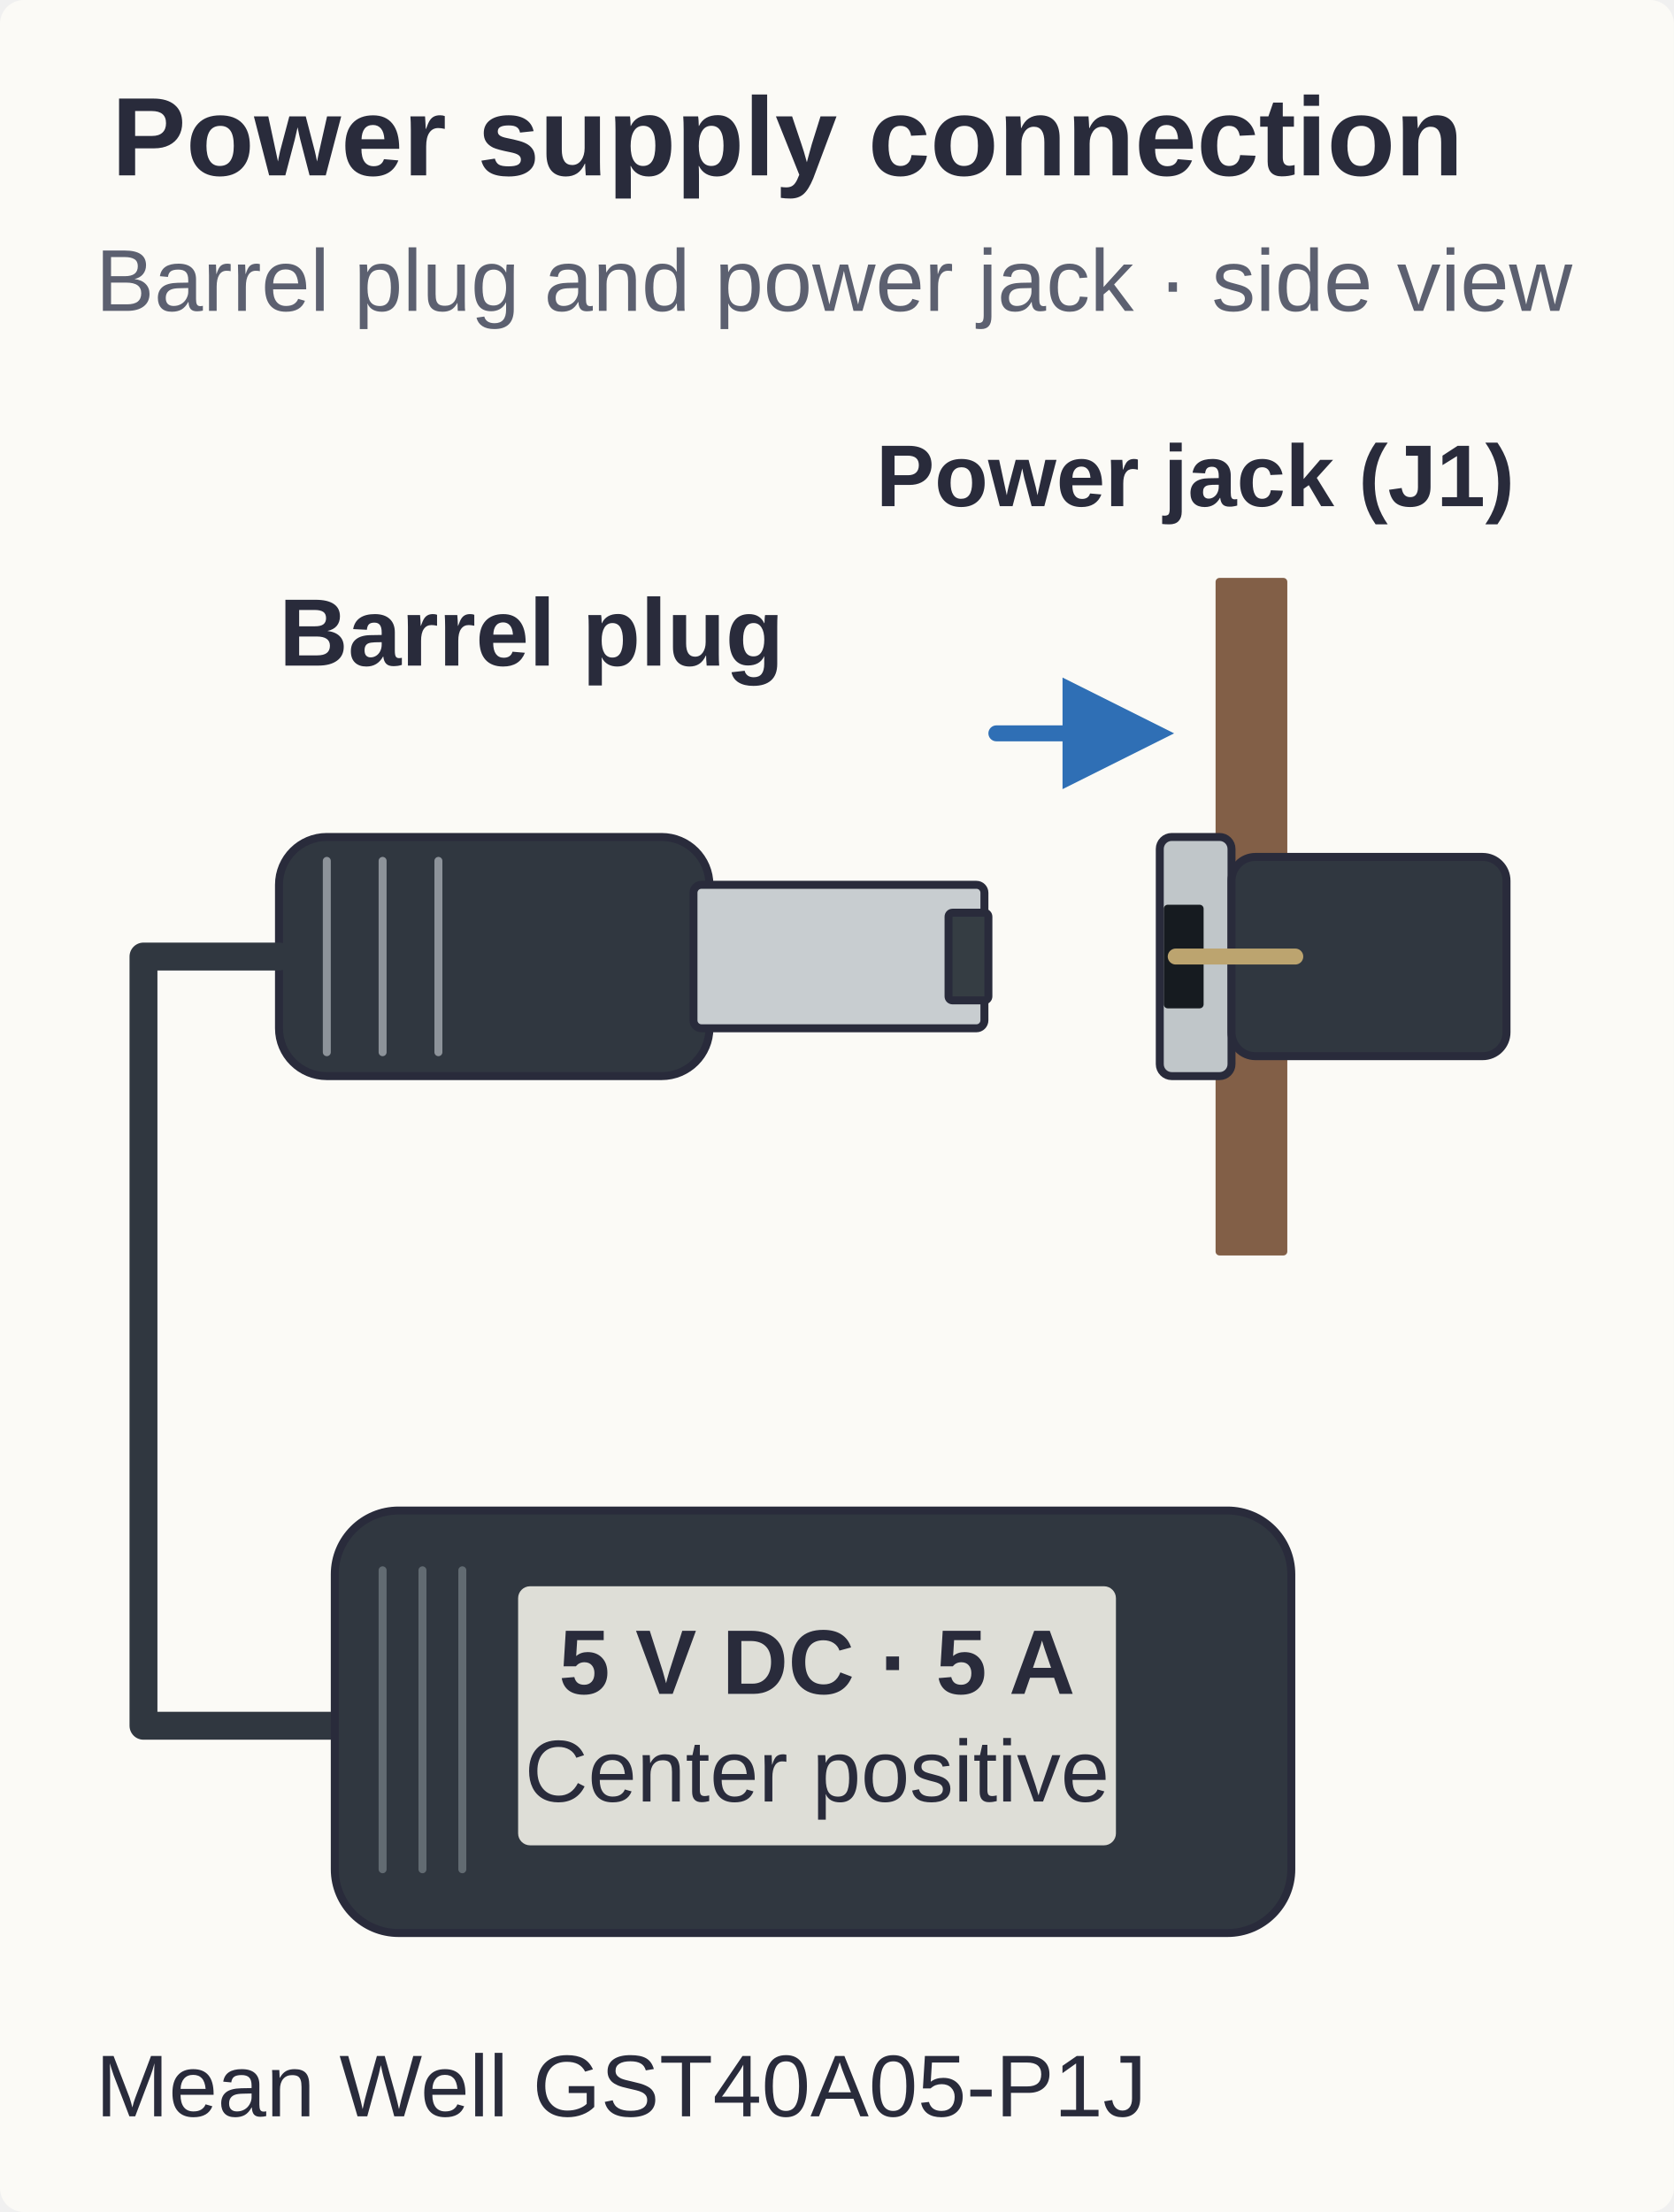
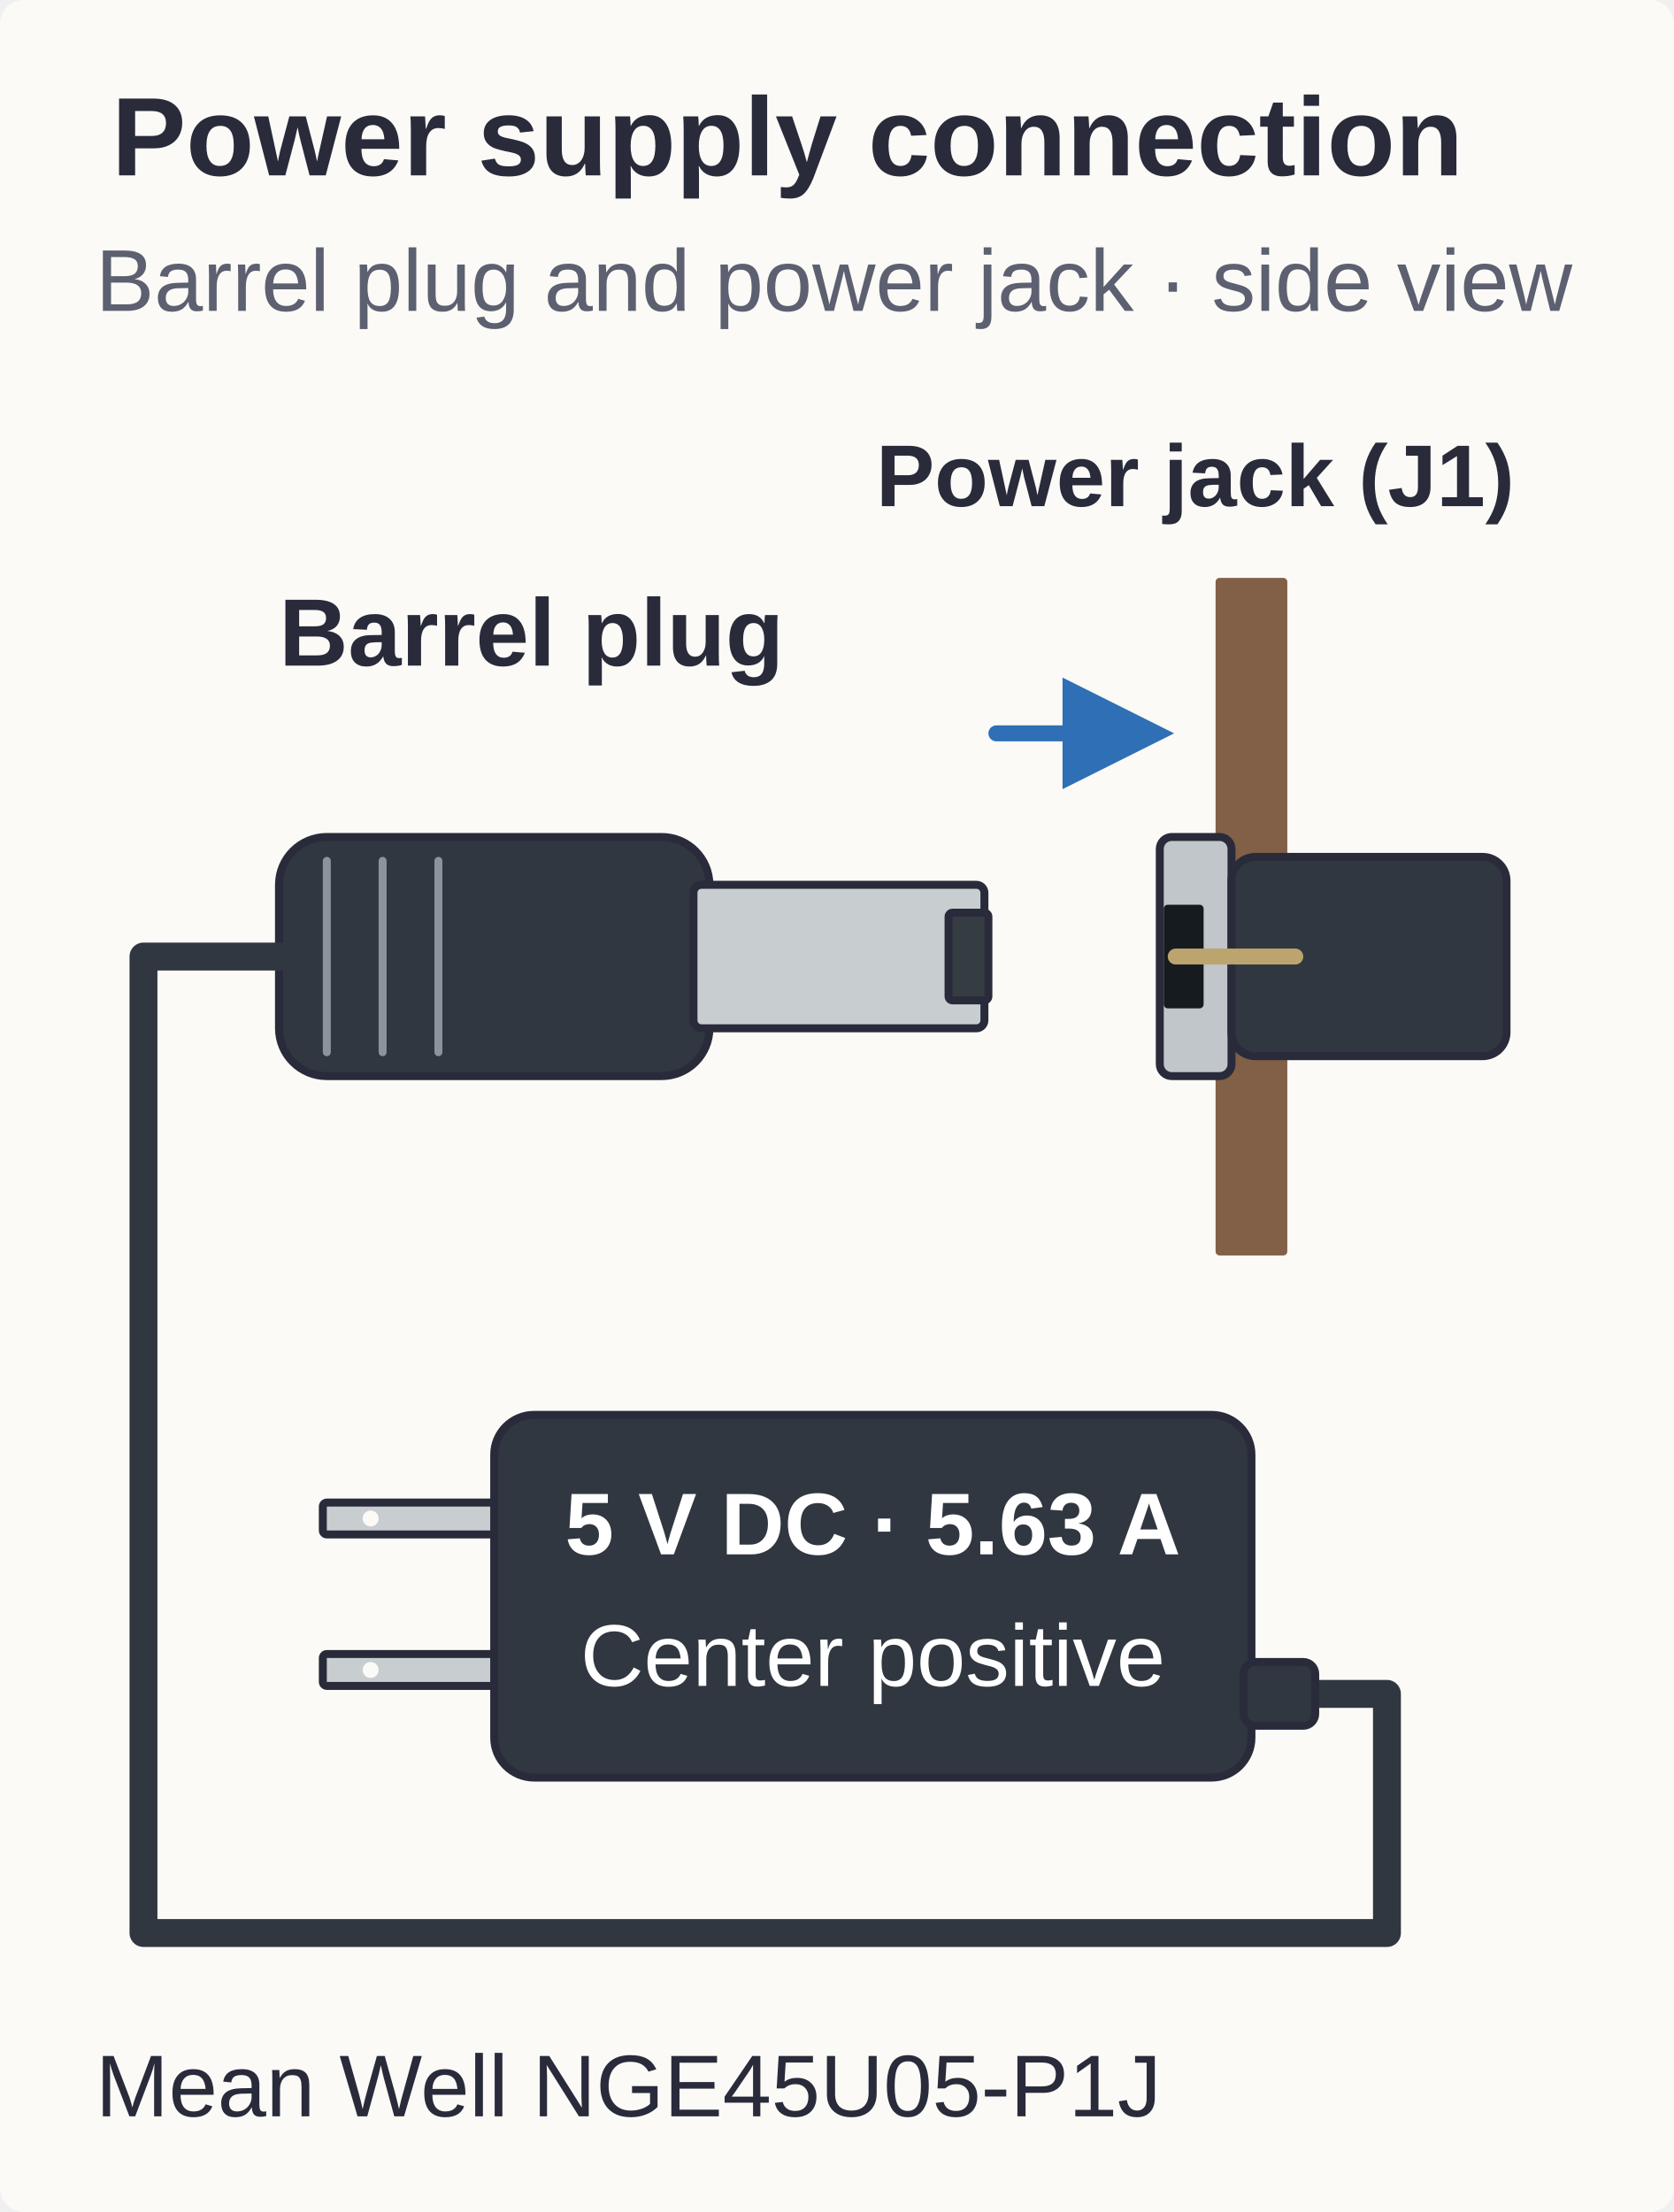
<svg xmlns="http://www.w3.org/2000/svg" viewBox="0 0 420 555" width="420" height="555" role="img">
  <defs>
    <marker id="arrow" viewBox="0 0 10 10" refX="8" refY="5" markerWidth="7" markerHeight="7" orient="auto-start-reverse">
      <path d="M0 0 L10 5 L0 10z" fill="#2f6fb5" />
    </marker>
  </defs>
  <rect x="0" y="0" width="420" height="555" rx="6" fill="#fbfaf6" stroke="none" stroke-width="2" />
  <text x="28" y="44" font-family="Arial,Helvetica,sans-serif" font-size="28" fill="#292b3b" font-weight="700" text-anchor="start">Power supply connection</text>
  <text x="24" y="78" font-family="Arial,Helvetica,sans-serif" font-size="22" fill="#5c6070" font-weight="400" text-anchor="start">Barrel plug and power jack · side view</text>
  <rect x="70" y="210" width="108" height="60" rx="12" fill="#303740" stroke="#292b3b" stroke-width="2" />
  <path d="M82 216 L82 264" fill="none" stroke="#8d939a" stroke-width="2" stroke-linejoin="round" stroke-linecap="round" />
  <path d="M96 216 L96 264" fill="none" stroke="#8d939a" stroke-width="2" stroke-linejoin="round" stroke-linecap="round" />
  <path d="M110 216 L110 264" fill="none" stroke="#8d939a" stroke-width="2" stroke-linejoin="round" stroke-linecap="round" />
  <rect x="174" y="222" width="73" height="36" rx="2" fill="#c8cdd0" stroke="#292b3b" stroke-width="2" />
  <rect x="238" y="229" width="10" height="22" rx="1" fill="#353d43" stroke="#292b3b" stroke-width="2" />
  <rect x="305" y="145" width="18" height="170" rx="1" fill="#825f47" stroke="none" stroke-width="2" />
  <rect x="291" y="210" width="18" height="60" rx="3" fill="#c0c6c9" stroke="#292b3b" stroke-width="2" />
  <rect x="309" y="215" width="69" height="50" rx="6" fill="#303740" stroke="#292b3b" stroke-width="2" />
  <rect x="292" y="227" width="10" height="26" rx="1" fill="#161b20" stroke="none" stroke-width="2" />
  <path d="M295 240 L325 240" fill="none" stroke="#bca46f" stroke-width="4" stroke-linejoin="round" stroke-linecap="round" />
  <path d="M250 184 L289 184" fill="none" stroke="#2f6fb5" stroke-width="4" stroke-linejoin="round" stroke-linecap="round" marker-end="url(#arrow)" />
  <text x="70" y="167" font-family="Arial,Helvetica,sans-serif" font-size="24" fill="#292b3b" font-weight="700" text-anchor="start">Barrel plug</text>
  <text x="380" y="127" font-family="Arial,Helvetica,sans-serif" font-size="22" fill="#292b3b" font-weight="700" text-anchor="end">Power jack (J1)</text>
-   <path d="M70 240 L36 240 L36 433 L84 433" fill="none" stroke="#303740" stroke-width="7" stroke-linejoin="round" stroke-linecap="round" />
-   <rect x="84" y="379" width="240" height="106" rx="16" fill="#303740" stroke="#292b3b" stroke-width="2" />
-   <rect x="130" y="398" width="150" height="65" rx="3" fill="#deded7" stroke="none" stroke-width="2" />
-   <text x="205" y="425" font-family="Arial,Helvetica,sans-serif" font-size="23" fill="#292b3b" font-weight="700" text-anchor="middle">5 V DC · 5 A</text>
-   <text x="205" y="452" font-family="Arial,Helvetica,sans-serif" font-size="22" fill="#292b3b" font-weight="400" text-anchor="middle">Center positive</text>
-   <path d="M96 394 L96 469" fill="none" stroke="#626b72" stroke-width="2" stroke-linejoin="round" stroke-linecap="round" />
-   <path d="M106 394 L106 469" fill="none" stroke="#626b72" stroke-width="2" stroke-linejoin="round" stroke-linecap="round" />
-   <path d="M116 394 L116 469" fill="none" stroke="#626b72" stroke-width="2" stroke-linejoin="round" stroke-linecap="round" />
-   <text x="24" y="531" font-family="Arial,Helvetica,sans-serif" font-size="22" fill="#292b3b" font-weight="400" text-anchor="start">Mean Well GST40A05-P1J</text>
+   <path d="M70 240 L36 240 L36 485 L348 485 L348 425 L328 425" fill="none" stroke="#303740" stroke-width="7" stroke-linejoin="round" stroke-linecap="round" />
+   <rect x="81" y="377" width="47" height="8" rx="1" fill="#c8cdd0" stroke="#292b3b" stroke-width="2" />
+   <circle cx="93" cy="381" r="2" fill="#fbfaf6" stroke="none" stroke-width="2" />
+   <rect x="81" y="415" width="47" height="8" rx="1" fill="#c8cdd0" stroke="#292b3b" stroke-width="2" />
+   <circle cx="93" cy="419" r="2" fill="#fbfaf6" stroke="none" stroke-width="2" />
+   <rect x="124" y="355" width="190" height="91" rx="10" fill="#303740" stroke="#292b3b" stroke-width="2" />
+   <rect x="312" y="417" width="18" height="16" rx="3" fill="#303740" stroke="#292b3b" stroke-width="2" />
+   <text x="219" y="390" font-family="Arial,Helvetica,sans-serif" font-size="22" fill="#fff" font-weight="700" text-anchor="middle">5 V DC · 5.63 A</text>
+   <text x="219" y="423" font-family="Arial,Helvetica,sans-serif" font-size="22" fill="#fff" font-weight="400" text-anchor="middle">Center positive</text>
+   <text x="24" y="531" font-family="Arial,Helvetica,sans-serif" font-size="22" fill="#292b3b" font-weight="400" text-anchor="start">Mean Well NGE45U05-P1J</text>
</svg>
